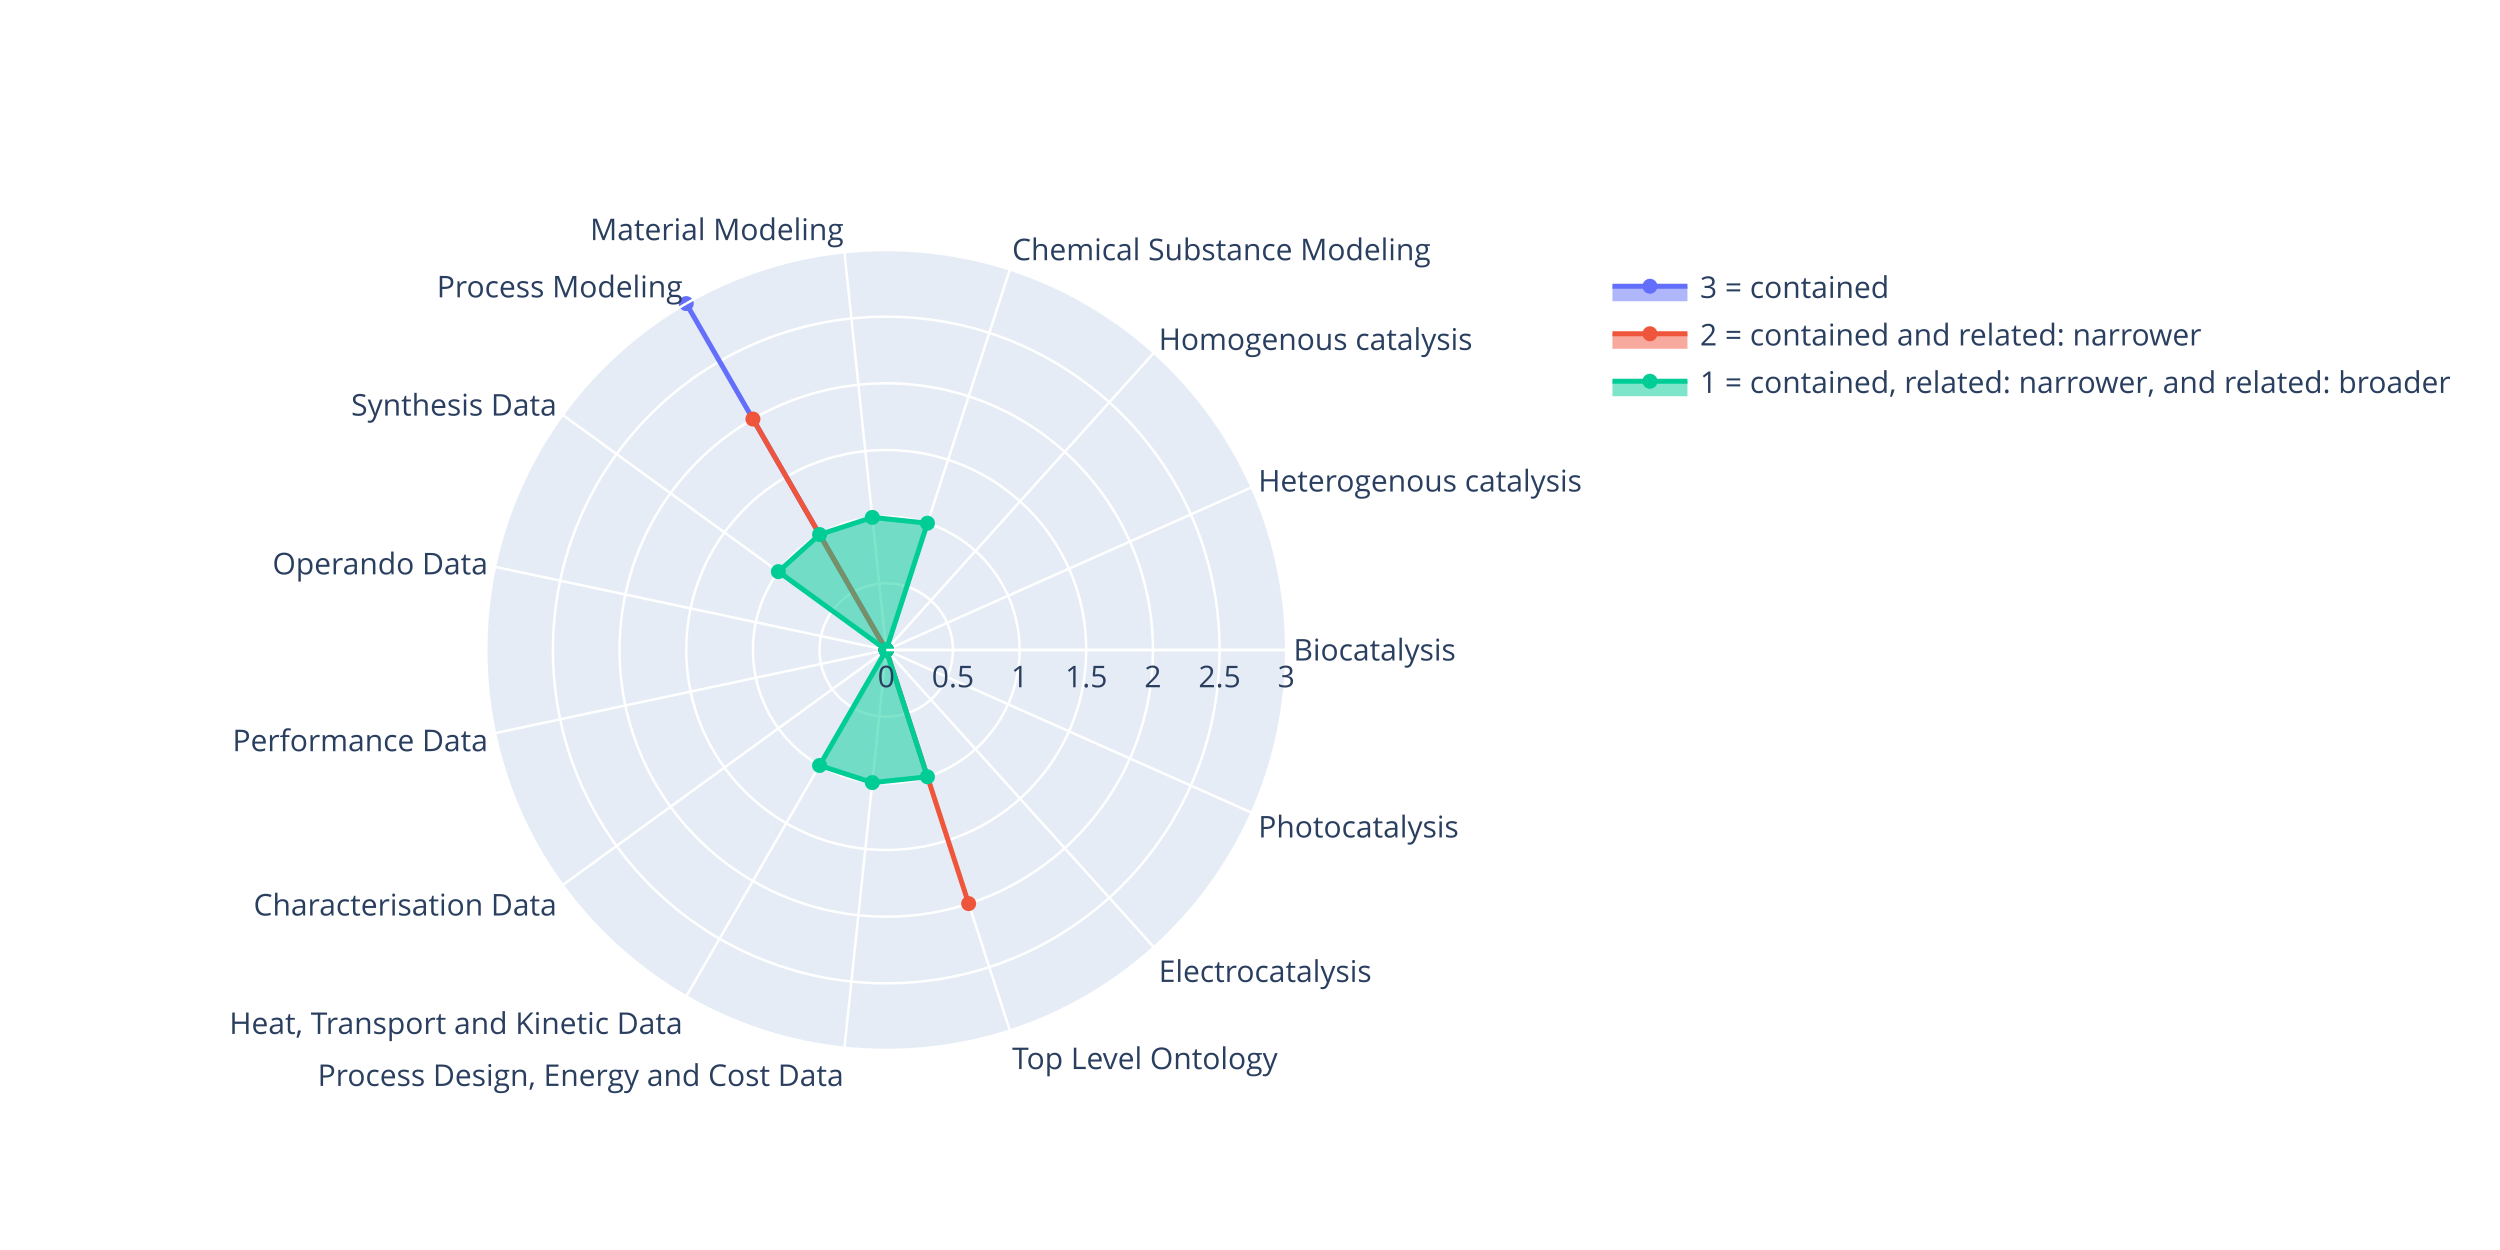
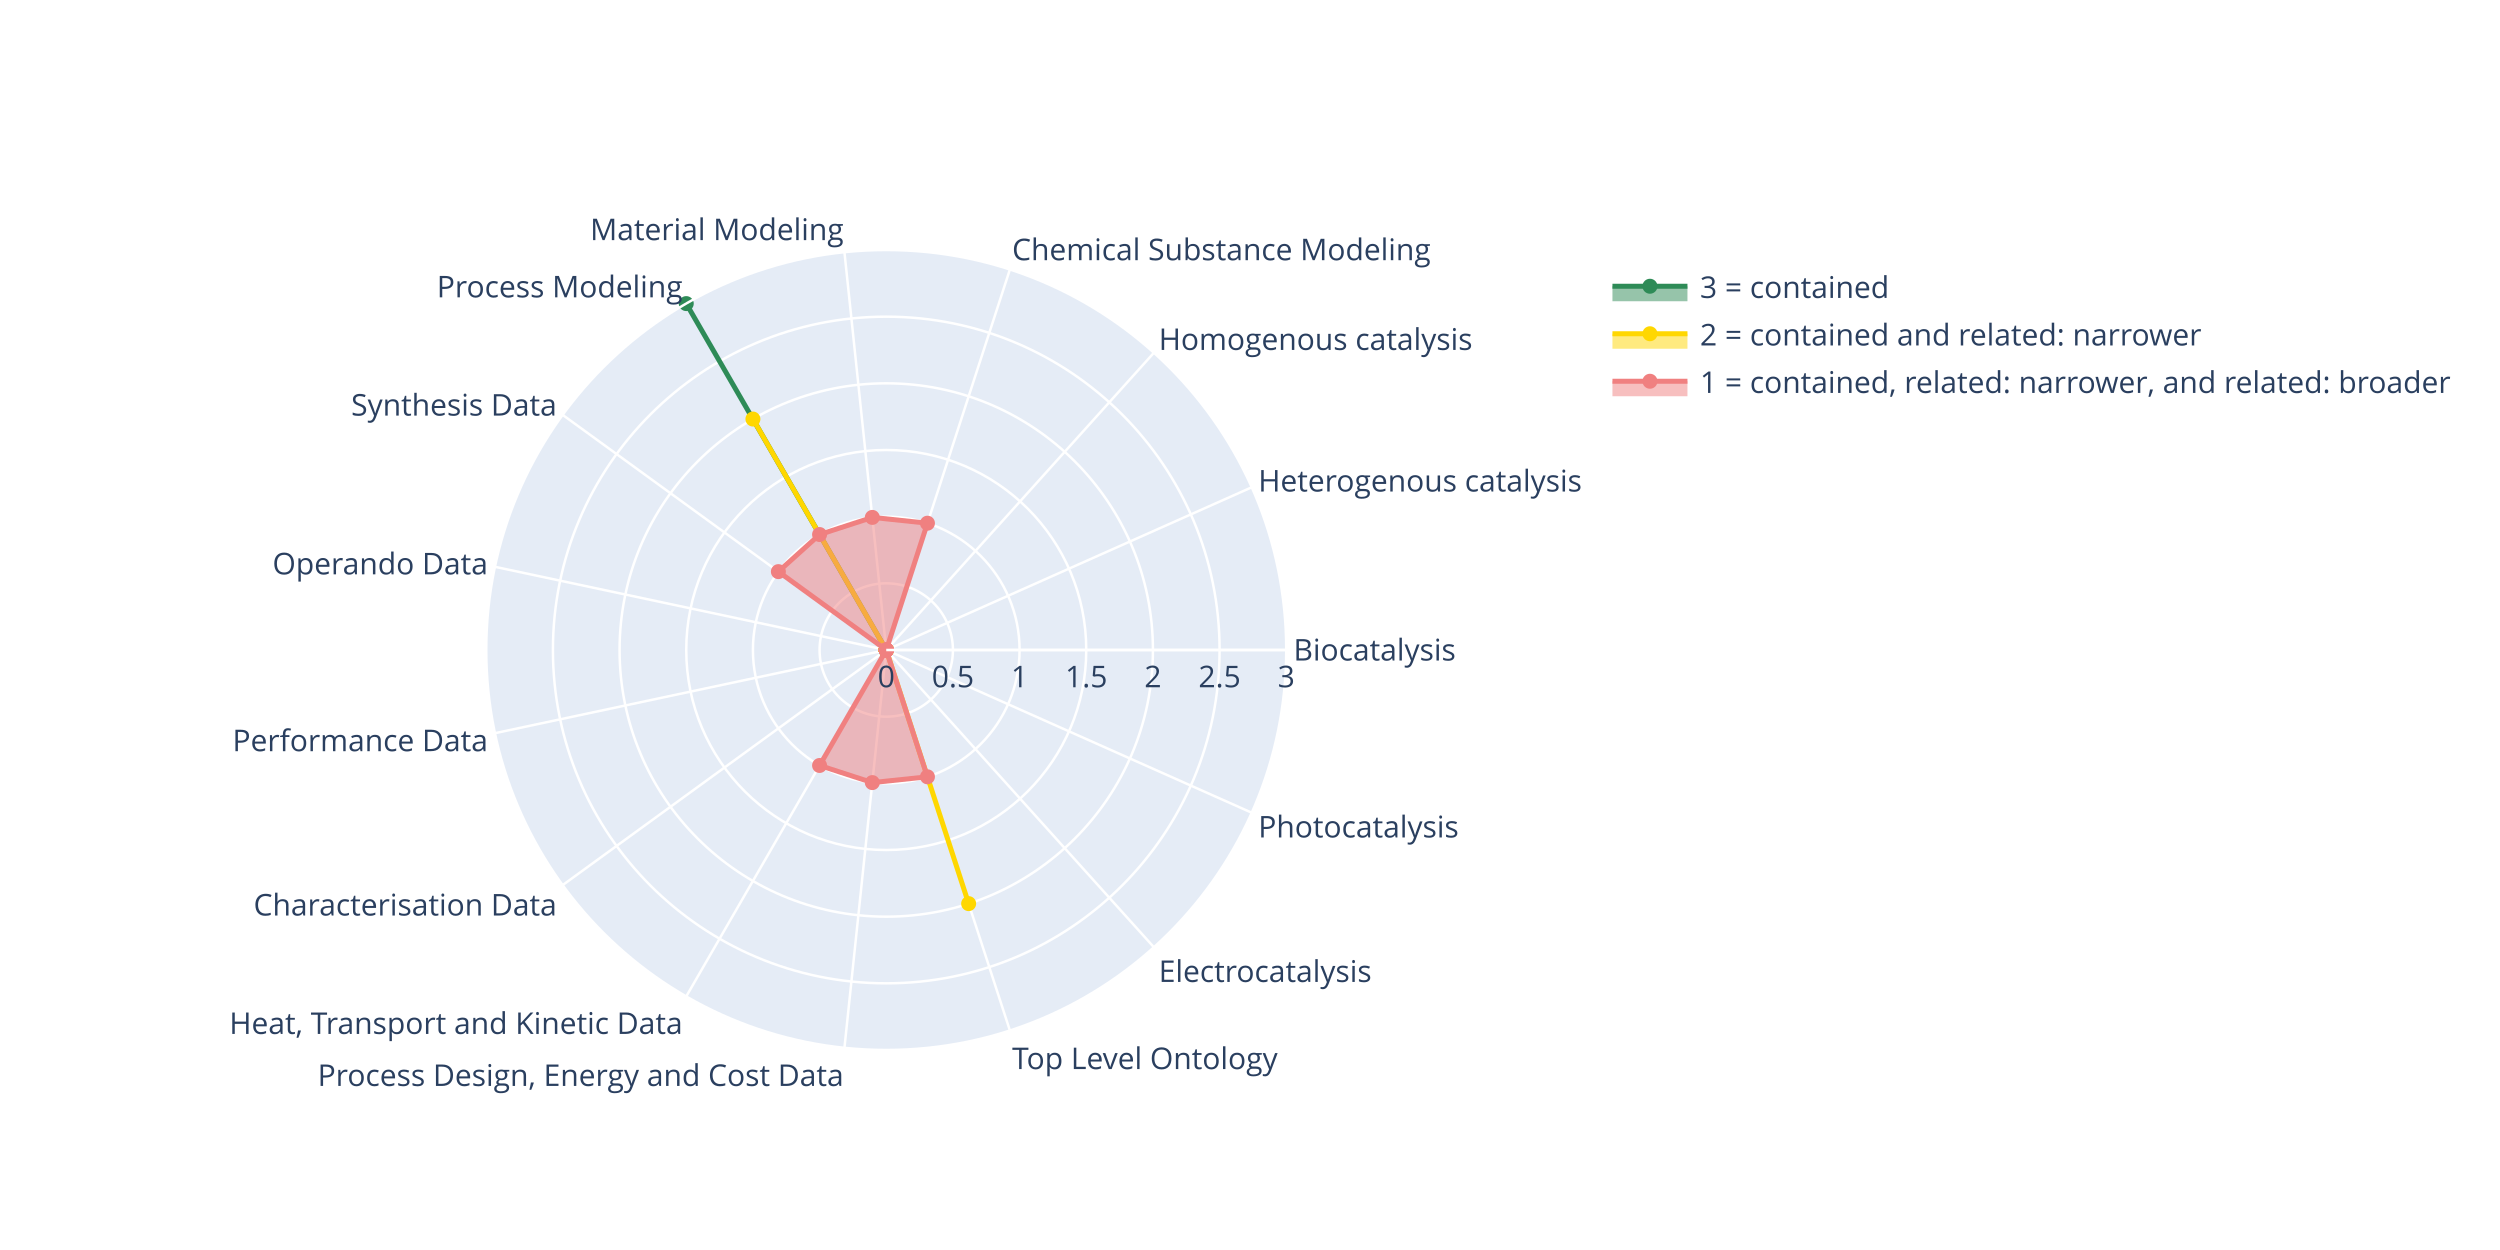
<svg xmlns="http://www.w3.org/2000/svg" class="main-svg" width="1000" height="500" style="" viewBox="0 0 1000 500">
  <rect x="0" y="0" width="1000" height="500" style="fill: rgb(255, 255, 255); fill-opacity: 1;" />
-   <defs id="defs-a35828">
+   <defs id="defs-48a9f4">
    <g class="clips">
-       <clipPath id="clipa35828polar-for-traces">
+       <clipPath id="clip48a9f4polar-for-traces">
        <path d="M160,0A160,160 0,1,0 -160,-1.9594348786357652e-14A160,160 0,1,0 160,3.9188697572715304e-14Z" transform="translate(160,160)" />
      </clipPath>
    </g>
    <g class="gradients" />
    <g class="patterns" />
  </defs>
  <g class="bglayer" />
  <g class="layer-below">
    <g class="imagelayer" />
    <g class="shapelayer" />
  </g>
  <g class="cartesianlayer" />
  <g class="polarlayer">
    <g class="polar">
      <g class="polarsublayer draglayer" />
      <g class="polarsublayer plotbg">
        <path d="M160,0A160,160 0,1,0 -160,-1.9594348786357652e-14A160,160 0,1,0 160,3.9188697572715304e-14Z" transform="translate(354.5,260)" style="fill: rgb(229, 236, 246); fill-opacity: 1;" />
      </g>
      <g class="polarsublayer backplot">
        <g class="maplayer" />
      </g>
      <g class="polarsublayer angular-grid" style="fill: none;">
        <path class="angularaxisgrid" d="M354.5,260L514.5,260" style="stroke: rgb(255, 255, 255); stroke-opacity: 1; stroke-width: 1px;" />
        <path class="angularaxisgrid" d="M354.5,260L500.667,194.922" style="stroke: rgb(255, 255, 255); stroke-opacity: 1; stroke-width: 1px;" />
        <path class="angularaxisgrid" d="M354.5,260L461.561,141.097" style="stroke: rgb(255, 255, 255); stroke-opacity: 1; stroke-width: 1px;" />
        <path class="angularaxisgrid" d="M354.5,260L403.943,107.831" style="stroke: rgb(255, 255, 255); stroke-opacity: 1; stroke-width: 1px;" />
        <path class="angularaxisgrid" d="M354.5,260L337.775,100.876" style="stroke: rgb(255, 255, 255); stroke-opacity: 1; stroke-width: 1px;" />
        <path class="angularaxisgrid" d="M354.5,260L274.5,121.436" style="stroke: rgb(255, 255, 255); stroke-opacity: 1; stroke-width: 1px;" />
        <path class="angularaxisgrid" d="M354.5,260L225.057,165.954" style="stroke: rgb(255, 255, 255); stroke-opacity: 1; stroke-width: 1px;" />
        <path class="angularaxisgrid" d="M354.5,260L197.996,226.734" style="stroke: rgb(255, 255, 255); stroke-opacity: 1; stroke-width: 1px;" />
        <path class="angularaxisgrid" d="M354.5,260L197.996,293.266" style="stroke: rgb(255, 255, 255); stroke-opacity: 1; stroke-width: 1px;" />
        <path class="angularaxisgrid" d="M354.5,260L225.057,354.046" style="stroke: rgb(255, 255, 255); stroke-opacity: 1; stroke-width: 1px;" />
        <path class="angularaxisgrid" d="M354.5,260L274.5,398.564" style="stroke: rgb(255, 255, 255); stroke-opacity: 1; stroke-width: 1px;" />
        <path class="angularaxisgrid" d="M354.5,260L337.775,419.124" style="stroke: rgb(255, 255, 255); stroke-opacity: 1; stroke-width: 1px;" />
        <path class="angularaxisgrid" d="M354.5,260L403.943,412.169" style="stroke: rgb(255, 255, 255); stroke-opacity: 1; stroke-width: 1px;" />
        <path class="angularaxisgrid" d="M354.5,260L461.561,378.903" style="stroke: rgb(255, 255, 255); stroke-opacity: 1; stroke-width: 1px;" />
        <path class="angularaxisgrid" d="M354.5,260L500.667,325.078" style="stroke: rgb(255, 255, 255); stroke-opacity: 1; stroke-width: 1px;" />
      </g>
      <g class="polarsublayer radial-grid" transform="translate(354.5,260)" style="fill: none;">
        <path class="xgrid" d="M26.67,0A26.67,26.67 0,1,0 -26.67,-3.2661330133259913e-15A26.67,26.67 0,1,0 26.67,6.532266026651983e-15Z" style="stroke: rgb(255, 255, 255); stroke-opacity: 1; stroke-width: 1px;" />
        <path class="xgrid" d="M53.33,0A53.33,53.33 0,1,0 -53.33,-6.531041379852834e-15A53.33,53.33 0,1,0 53.33,1.3062082759705669e-14Z" style="stroke: rgb(255, 255, 255); stroke-opacity: 1; stroke-width: 1px;" />
        <path class="xgrid" d="M80,0A80,80 0,1,0 -80,-9.797174393178826e-15A80,80 0,1,0 80,1.9594348786357652e-14Z" style="stroke: rgb(255, 255, 255); stroke-opacity: 1; stroke-width: 1px;" />
        <path class="xgrid" d="M106.67,0A106.67,106.67 0,1,0 -106.67,-1.3063307406504817e-14A106.67,106.67 0,1,0 106.67,2.6126614813009634e-14Z" style="stroke: rgb(255, 255, 255); stroke-opacity: 1; stroke-width: 1px;" />
        <path class="xgrid" d="M133.33,0A133.33,133.33 0,1,0 -133.33,-1.632821577303166e-14A133.33,133.33 0,1,0 133.33,3.265643154606332e-14Z" style="stroke: rgb(255, 255, 255); stroke-opacity: 1; stroke-width: 1px;" />
      </g>
      <g class="polarsublayer frontplot" transform="translate(194.5,100)">
        <g class="barlayer" />
        <g class="scatterlayer">
-           <g class="trace scatter trace8417c5" style="stroke-miterlimit: 2; opacity: 1;">
-             <g class="fills" clip-path="url(#clipa35828polar-for-traces)">
+           <g class="trace scatter trace7fe185" style="stroke-miterlimit: 2; opacity: 1;">
+             <g class="fills" clip-path="url(#clip48a9f4polar-for-traces)">
              <g>
-                 <path class="js-fill" d="M160,160L160,160L160,160L160,160L160,160L80,21.44L160,160L160,160L160,160L160,160L160,160L160,160L160,160L160,160L160,160L160,160Z" style="fill: rgb(99, 110, 250); fill-opacity: 0.5; stroke-width: 0;" />
+                 <path class="js-fill" d="M160,160L160,160L160,160L160,160L160,160L80,21.44L160,160L160,160L160,160L160,160L160,160L160,160L160,160L160,160L160,160L160,160Z" style="fill: rgb(46, 139, 87); fill-opacity: 0.5; stroke-width: 0;" />
              </g>
            </g>
            <g class="errorbars" />
            <g class="lines">
-               <path class="js-line" d="M160,160L160,160L160,160L160,160L160,160L80,21.44L160,160L160,160L160,160L160,160L160,160L160,160L160,160L160,160L160,160L160,160" clip-path="url(#clipa35828polar-for-traces)" style="vector-effect: non-scaling-stroke; fill: none; stroke: rgb(99, 110, 250); stroke-opacity: 1; stroke-width: 2px; opacity: 1;" />
+               <path class="js-line" d="M160,160L160,160L160,160L160,160L160,160L80,21.44L160,160L160,160L160,160L160,160L160,160L160,160L160,160L160,160L160,160L160,160" clip-path="url(#clip48a9f4polar-for-traces)" style="vector-effect: non-scaling-stroke; fill: none; stroke: rgb(46, 139, 87); stroke-opacity: 1; stroke-width: 2px; opacity: 1;" />
            </g>
            <g class="points">
-               <path class="point" transform="translate(160,160)" d="M3,0A3,3 0 1,1 0,-3A3,3 0 0,1 3,0Z" style="opacity: 1; stroke-width: 0px; fill: rgb(99, 110, 250); fill-opacity: 1;" />
-               <path class="point" transform="translate(160,160)" d="M3,0A3,3 0 1,1 0,-3A3,3 0 0,1 3,0Z" style="opacity: 1; stroke-width: 0px; fill: rgb(99, 110, 250); fill-opacity: 1;" />
-               <path class="point" transform="translate(160,160)" d="M3,0A3,3 0 1,1 0,-3A3,3 0 0,1 3,0Z" style="opacity: 1; stroke-width: 0px; fill: rgb(99, 110, 250); fill-opacity: 1;" />
-               <path class="point" transform="translate(160,160)" d="M3,0A3,3 0 1,1 0,-3A3,3 0 0,1 3,0Z" style="opacity: 1; stroke-width: 0px; fill: rgb(99, 110, 250); fill-opacity: 1;" />
-               <path class="point" transform="translate(160,160)" d="M3,0A3,3 0 1,1 0,-3A3,3 0 0,1 3,0Z" style="opacity: 1; stroke-width: 0px; fill: rgb(99, 110, 250); fill-opacity: 1;" />
-               <path class="point" transform="translate(80,21.44)" d="M3,0A3,3 0 1,1 0,-3A3,3 0 0,1 3,0Z" style="opacity: 1; stroke-width: 0px; fill: rgb(99, 110, 250); fill-opacity: 1;" />
-               <path class="point" transform="translate(160,160)" d="M3,0A3,3 0 1,1 0,-3A3,3 0 0,1 3,0Z" style="opacity: 1; stroke-width: 0px; fill: rgb(99, 110, 250); fill-opacity: 1;" />
-               <path class="point" transform="translate(160,160)" d="M3,0A3,3 0 1,1 0,-3A3,3 0 0,1 3,0Z" style="opacity: 1; stroke-width: 0px; fill: rgb(99, 110, 250); fill-opacity: 1;" />
-               <path class="point" transform="translate(160,160)" d="M3,0A3,3 0 1,1 0,-3A3,3 0 0,1 3,0Z" style="opacity: 1; stroke-width: 0px; fill: rgb(99, 110, 250); fill-opacity: 1;" />
-               <path class="point" transform="translate(160,160)" d="M3,0A3,3 0 1,1 0,-3A3,3 0 0,1 3,0Z" style="opacity: 1; stroke-width: 0px; fill: rgb(99, 110, 250); fill-opacity: 1;" />
-               <path class="point" transform="translate(160,160)" d="M3,0A3,3 0 1,1 0,-3A3,3 0 0,1 3,0Z" style="opacity: 1; stroke-width: 0px; fill: rgb(99, 110, 250); fill-opacity: 1;" />
-               <path class="point" transform="translate(160,160)" d="M3,0A3,3 0 1,1 0,-3A3,3 0 0,1 3,0Z" style="opacity: 1; stroke-width: 0px; fill: rgb(99, 110, 250); fill-opacity: 1;" />
-               <path class="point" transform="translate(160,160)" d="M3,0A3,3 0 1,1 0,-3A3,3 0 0,1 3,0Z" style="opacity: 1; stroke-width: 0px; fill: rgb(99, 110, 250); fill-opacity: 1;" />
-               <path class="point" transform="translate(160,160)" d="M3,0A3,3 0 1,1 0,-3A3,3 0 0,1 3,0Z" style="opacity: 1; stroke-width: 0px; fill: rgb(99, 110, 250); fill-opacity: 1;" />
-               <path class="point" transform="translate(160,160)" d="M3,0A3,3 0 1,1 0,-3A3,3 0 0,1 3,0Z" style="opacity: 1; stroke-width: 0px; fill: rgb(99, 110, 250); fill-opacity: 1;" />
-               <path class="point" transform="translate(160,160)" d="M3,0A3,3 0 1,1 0,-3A3,3 0 0,1 3,0Z" style="opacity: 1; stroke-width: 0px; fill: rgb(99, 110, 250); fill-opacity: 1;" />
+               <path class="point" transform="translate(160,160)" d="M3,0A3,3 0 1,1 0,-3A3,3 0 0,1 3,0Z" style="opacity: 1; stroke-width: 0px; fill: rgb(46, 139, 87); fill-opacity: 1;" />
+               <path class="point" transform="translate(160,160)" d="M3,0A3,3 0 1,1 0,-3A3,3 0 0,1 3,0Z" style="opacity: 1; stroke-width: 0px; fill: rgb(46, 139, 87); fill-opacity: 1;" />
+               <path class="point" transform="translate(160,160)" d="M3,0A3,3 0 1,1 0,-3A3,3 0 0,1 3,0Z" style="opacity: 1; stroke-width: 0px; fill: rgb(46, 139, 87); fill-opacity: 1;" />
+               <path class="point" transform="translate(160,160)" d="M3,0A3,3 0 1,1 0,-3A3,3 0 0,1 3,0Z" style="opacity: 1; stroke-width: 0px; fill: rgb(46, 139, 87); fill-opacity: 1;" />
+               <path class="point" transform="translate(160,160)" d="M3,0A3,3 0 1,1 0,-3A3,3 0 0,1 3,0Z" style="opacity: 1; stroke-width: 0px; fill: rgb(46, 139, 87); fill-opacity: 1;" />
+               <path class="point" transform="translate(80,21.44)" d="M3,0A3,3 0 1,1 0,-3A3,3 0 0,1 3,0Z" style="opacity: 1; stroke-width: 0px; fill: rgb(46, 139, 87); fill-opacity: 1;" />
+               <path class="point" transform="translate(160,160)" d="M3,0A3,3 0 1,1 0,-3A3,3 0 0,1 3,0Z" style="opacity: 1; stroke-width: 0px; fill: rgb(46, 139, 87); fill-opacity: 1;" />
+               <path class="point" transform="translate(160,160)" d="M3,0A3,3 0 1,1 0,-3A3,3 0 0,1 3,0Z" style="opacity: 1; stroke-width: 0px; fill: rgb(46, 139, 87); fill-opacity: 1;" />
+               <path class="point" transform="translate(160,160)" d="M3,0A3,3 0 1,1 0,-3A3,3 0 0,1 3,0Z" style="opacity: 1; stroke-width: 0px; fill: rgb(46, 139, 87); fill-opacity: 1;" />
+               <path class="point" transform="translate(160,160)" d="M3,0A3,3 0 1,1 0,-3A3,3 0 0,1 3,0Z" style="opacity: 1; stroke-width: 0px; fill: rgb(46, 139, 87); fill-opacity: 1;" />
+               <path class="point" transform="translate(160,160)" d="M3,0A3,3 0 1,1 0,-3A3,3 0 0,1 3,0Z" style="opacity: 1; stroke-width: 0px; fill: rgb(46, 139, 87); fill-opacity: 1;" />
+               <path class="point" transform="translate(160,160)" d="M3,0A3,3 0 1,1 0,-3A3,3 0 0,1 3,0Z" style="opacity: 1; stroke-width: 0px; fill: rgb(46, 139, 87); fill-opacity: 1;" />
+               <path class="point" transform="translate(160,160)" d="M3,0A3,3 0 1,1 0,-3A3,3 0 0,1 3,0Z" style="opacity: 1; stroke-width: 0px; fill: rgb(46, 139, 87); fill-opacity: 1;" />
+               <path class="point" transform="translate(160,160)" d="M3,0A3,3 0 1,1 0,-3A3,3 0 0,1 3,0Z" style="opacity: 1; stroke-width: 0px; fill: rgb(46, 139, 87); fill-opacity: 1;" />
+               <path class="point" transform="translate(160,160)" d="M3,0A3,3 0 1,1 0,-3A3,3 0 0,1 3,0Z" style="opacity: 1; stroke-width: 0px; fill: rgb(46, 139, 87); fill-opacity: 1;" />
+               <path class="point" transform="translate(160,160)" d="M3,0A3,3 0 1,1 0,-3A3,3 0 0,1 3,0Z" style="opacity: 1; stroke-width: 0px; fill: rgb(46, 139, 87); fill-opacity: 1;" />
            </g>
            <g class="text" />
          </g>
-           <g class="trace scatter traceddc5df" style="stroke-miterlimit: 2; opacity: 1;">
-             <g class="fills" clip-path="url(#clipa35828polar-for-traces)">
+           <g class="trace scatter trace5ba7e5" style="stroke-miterlimit: 2; opacity: 1;">
+             <g class="fills" clip-path="url(#clip48a9f4polar-for-traces)">
              <g>
-                 <path class="js-fill" d="M160,160L160,160L160,160L160,160L160,160L106.67,67.62L160,160L160,160L160,160L160,160L160,160L160,160L192.96,261.45L160,160L160,160L160,160Z" style="fill: rgb(239, 85, 59); fill-opacity: 0.5; stroke-width: 0;" />
+                 <path class="js-fill" d="M160,160L160,160L160,160L160,160L160,160L106.67,67.62L160,160L160,160L160,160L160,160L160,160L160,160L192.96,261.45L160,160L160,160L160,160Z" style="fill: rgb(255, 215, 0); fill-opacity: 0.5; stroke-width: 0;" />
              </g>
            </g>
            <g class="errorbars" />
            <g class="lines">
-               <path class="js-line" d="M160,160L160,160L160,160L160,160L160,160L106.67,67.62L160,160L160,160L160,160L160,160L160,160L160,160L192.96,261.45L160,160L160,160L160,160" clip-path="url(#clipa35828polar-for-traces)" style="vector-effect: non-scaling-stroke; fill: none; stroke: rgb(239, 85, 59); stroke-opacity: 1; stroke-width: 2px; opacity: 1;" />
+               <path class="js-line" d="M160,160L160,160L160,160L160,160L160,160L106.67,67.62L160,160L160,160L160,160L160,160L160,160L160,160L192.96,261.45L160,160L160,160L160,160" clip-path="url(#clip48a9f4polar-for-traces)" style="vector-effect: non-scaling-stroke; fill: none; stroke: rgb(255, 215, 0); stroke-opacity: 1; stroke-width: 2px; opacity: 1;" />
            </g>
            <g class="points">
-               <path class="point" transform="translate(160,160)" d="M3,0A3,3 0 1,1 0,-3A3,3 0 0,1 3,0Z" style="opacity: 1; stroke-width: 0px; fill: rgb(239, 85, 59); fill-opacity: 1;" />
-               <path class="point" transform="translate(160,160)" d="M3,0A3,3 0 1,1 0,-3A3,3 0 0,1 3,0Z" style="opacity: 1; stroke-width: 0px; fill: rgb(239, 85, 59); fill-opacity: 1;" />
-               <path class="point" transform="translate(160,160)" d="M3,0A3,3 0 1,1 0,-3A3,3 0 0,1 3,0Z" style="opacity: 1; stroke-width: 0px; fill: rgb(239, 85, 59); fill-opacity: 1;" />
-               <path class="point" transform="translate(160,160)" d="M3,0A3,3 0 1,1 0,-3A3,3 0 0,1 3,0Z" style="opacity: 1; stroke-width: 0px; fill: rgb(239, 85, 59); fill-opacity: 1;" />
-               <path class="point" transform="translate(160,160)" d="M3,0A3,3 0 1,1 0,-3A3,3 0 0,1 3,0Z" style="opacity: 1; stroke-width: 0px; fill: rgb(239, 85, 59); fill-opacity: 1;" />
-               <path class="point" transform="translate(106.67,67.62)" d="M3,0A3,3 0 1,1 0,-3A3,3 0 0,1 3,0Z" style="opacity: 1; stroke-width: 0px; fill: rgb(239, 85, 59); fill-opacity: 1;" />
-               <path class="point" transform="translate(160,160)" d="M3,0A3,3 0 1,1 0,-3A3,3 0 0,1 3,0Z" style="opacity: 1; stroke-width: 0px; fill: rgb(239, 85, 59); fill-opacity: 1;" />
-               <path class="point" transform="translate(160,160)" d="M3,0A3,3 0 1,1 0,-3A3,3 0 0,1 3,0Z" style="opacity: 1; stroke-width: 0px; fill: rgb(239, 85, 59); fill-opacity: 1;" />
-               <path class="point" transform="translate(160,160)" d="M3,0A3,3 0 1,1 0,-3A3,3 0 0,1 3,0Z" style="opacity: 1; stroke-width: 0px; fill: rgb(239, 85, 59); fill-opacity: 1;" />
-               <path class="point" transform="translate(160,160)" d="M3,0A3,3 0 1,1 0,-3A3,3 0 0,1 3,0Z" style="opacity: 1; stroke-width: 0px; fill: rgb(239, 85, 59); fill-opacity: 1;" />
-               <path class="point" transform="translate(160,160)" d="M3,0A3,3 0 1,1 0,-3A3,3 0 0,1 3,0Z" style="opacity: 1; stroke-width: 0px; fill: rgb(239, 85, 59); fill-opacity: 1;" />
-               <path class="point" transform="translate(160,160)" d="M3,0A3,3 0 1,1 0,-3A3,3 0 0,1 3,0Z" style="opacity: 1; stroke-width: 0px; fill: rgb(239, 85, 59); fill-opacity: 1;" />
-               <path class="point" transform="translate(192.96,261.45)" d="M3,0A3,3 0 1,1 0,-3A3,3 0 0,1 3,0Z" style="opacity: 1; stroke-width: 0px; fill: rgb(239, 85, 59); fill-opacity: 1;" />
-               <path class="point" transform="translate(160,160)" d="M3,0A3,3 0 1,1 0,-3A3,3 0 0,1 3,0Z" style="opacity: 1; stroke-width: 0px; fill: rgb(239, 85, 59); fill-opacity: 1;" />
-               <path class="point" transform="translate(160,160)" d="M3,0A3,3 0 1,1 0,-3A3,3 0 0,1 3,0Z" style="opacity: 1; stroke-width: 0px; fill: rgb(239, 85, 59); fill-opacity: 1;" />
-               <path class="point" transform="translate(160,160)" d="M3,0A3,3 0 1,1 0,-3A3,3 0 0,1 3,0Z" style="opacity: 1; stroke-width: 0px; fill: rgb(239, 85, 59); fill-opacity: 1;" />
+               <path class="point" transform="translate(160,160)" d="M3,0A3,3 0 1,1 0,-3A3,3 0 0,1 3,0Z" style="opacity: 1; stroke-width: 0px; fill: rgb(255, 215, 0); fill-opacity: 1;" />
+               <path class="point" transform="translate(160,160)" d="M3,0A3,3 0 1,1 0,-3A3,3 0 0,1 3,0Z" style="opacity: 1; stroke-width: 0px; fill: rgb(255, 215, 0); fill-opacity: 1;" />
+               <path class="point" transform="translate(160,160)" d="M3,0A3,3 0 1,1 0,-3A3,3 0 0,1 3,0Z" style="opacity: 1; stroke-width: 0px; fill: rgb(255, 215, 0); fill-opacity: 1;" />
+               <path class="point" transform="translate(160,160)" d="M3,0A3,3 0 1,1 0,-3A3,3 0 0,1 3,0Z" style="opacity: 1; stroke-width: 0px; fill: rgb(255, 215, 0); fill-opacity: 1;" />
+               <path class="point" transform="translate(160,160)" d="M3,0A3,3 0 1,1 0,-3A3,3 0 0,1 3,0Z" style="opacity: 1; stroke-width: 0px; fill: rgb(255, 215, 0); fill-opacity: 1;" />
+               <path class="point" transform="translate(106.67,67.62)" d="M3,0A3,3 0 1,1 0,-3A3,3 0 0,1 3,0Z" style="opacity: 1; stroke-width: 0px; fill: rgb(255, 215, 0); fill-opacity: 1;" />
+               <path class="point" transform="translate(160,160)" d="M3,0A3,3 0 1,1 0,-3A3,3 0 0,1 3,0Z" style="opacity: 1; stroke-width: 0px; fill: rgb(255, 215, 0); fill-opacity: 1;" />
+               <path class="point" transform="translate(160,160)" d="M3,0A3,3 0 1,1 0,-3A3,3 0 0,1 3,0Z" style="opacity: 1; stroke-width: 0px; fill: rgb(255, 215, 0); fill-opacity: 1;" />
+               <path class="point" transform="translate(160,160)" d="M3,0A3,3 0 1,1 0,-3A3,3 0 0,1 3,0Z" style="opacity: 1; stroke-width: 0px; fill: rgb(255, 215, 0); fill-opacity: 1;" />
+               <path class="point" transform="translate(160,160)" d="M3,0A3,3 0 1,1 0,-3A3,3 0 0,1 3,0Z" style="opacity: 1; stroke-width: 0px; fill: rgb(255, 215, 0); fill-opacity: 1;" />
+               <path class="point" transform="translate(160,160)" d="M3,0A3,3 0 1,1 0,-3A3,3 0 0,1 3,0Z" style="opacity: 1; stroke-width: 0px; fill: rgb(255, 215, 0); fill-opacity: 1;" />
+               <path class="point" transform="translate(160,160)" d="M3,0A3,3 0 1,1 0,-3A3,3 0 0,1 3,0Z" style="opacity: 1; stroke-width: 0px; fill: rgb(255, 215, 0); fill-opacity: 1;" />
+               <path class="point" transform="translate(192.96,261.45)" d="M3,0A3,3 0 1,1 0,-3A3,3 0 0,1 3,0Z" style="opacity: 1; stroke-width: 0px; fill: rgb(255, 215, 0); fill-opacity: 1;" />
+               <path class="point" transform="translate(160,160)" d="M3,0A3,3 0 1,1 0,-3A3,3 0 0,1 3,0Z" style="opacity: 1; stroke-width: 0px; fill: rgb(255, 215, 0); fill-opacity: 1;" />
+               <path class="point" transform="translate(160,160)" d="M3,0A3,3 0 1,1 0,-3A3,3 0 0,1 3,0Z" style="opacity: 1; stroke-width: 0px; fill: rgb(255, 215, 0); fill-opacity: 1;" />
+               <path class="point" transform="translate(160,160)" d="M3,0A3,3 0 1,1 0,-3A3,3 0 0,1 3,0Z" style="opacity: 1; stroke-width: 0px; fill: rgb(255, 215, 0); fill-opacity: 1;" />
            </g>
            <g class="text" />
          </g>
-           <g class="trace scatter traceef348e" style="stroke-miterlimit: 2; opacity: 1;">
-             <g class="fills" clip-path="url(#clipa35828polar-for-traces)">
+           <g class="trace scatter trace5c2507" style="stroke-miterlimit: 2; opacity: 1;">
+             <g class="fills" clip-path="url(#clip48a9f4polar-for-traces)">
              <g>
-                 <path class="js-fill" d="M160,160L160,160L160,160L176.48,109.28L154.43,106.96L133.33,113.81L116.85,128.65L160,160L160,160L160,160L133.33,206.19L154.43,213.04L176.48,210.72L160,160L160,160L160,160Z" style="fill: rgb(0, 204, 150); fill-opacity: 0.5; stroke-width: 0;" />
+                 <path class="js-fill" d="M160,160L160,160L160,160L176.48,109.28L154.43,106.96L133.33,113.81L116.85,128.65L160,160L160,160L160,160L133.33,206.19L154.43,213.04L176.48,210.72L160,160L160,160L160,160Z" style="fill: rgb(240, 128, 128); fill-opacity: 0.5; stroke-width: 0;" />
              </g>
            </g>
            <g class="errorbars" />
            <g class="lines">
-               <path class="js-line" d="M160,160L160,160L160,160L176.48,109.28L154.43,106.96L133.33,113.81L116.85,128.65L160,160L160,160L160,160L133.33,206.19L154.43,213.04L176.48,210.72L160,160L160,160L160,160" clip-path="url(#clipa35828polar-for-traces)" style="vector-effect: non-scaling-stroke; fill: none; stroke: rgb(0, 204, 150); stroke-opacity: 1; stroke-width: 2px; opacity: 1;" />
+               <path class="js-line" d="M160,160L160,160L160,160L176.48,109.28L154.43,106.96L133.33,113.81L116.85,128.65L160,160L160,160L160,160L133.33,206.19L154.43,213.04L176.48,210.72L160,160L160,160L160,160" clip-path="url(#clip48a9f4polar-for-traces)" style="vector-effect: non-scaling-stroke; fill: none; stroke: rgb(240, 128, 128); stroke-opacity: 1; stroke-width: 2px; opacity: 1;" />
            </g>
            <g class="points">
-               <path class="point" transform="translate(160,160)" d="M3,0A3,3 0 1,1 0,-3A3,3 0 0,1 3,0Z" style="opacity: 1; stroke-width: 0px; fill: rgb(0, 204, 150); fill-opacity: 1;" />
-               <path class="point" transform="translate(160,160)" d="M3,0A3,3 0 1,1 0,-3A3,3 0 0,1 3,0Z" style="opacity: 1; stroke-width: 0px; fill: rgb(0, 204, 150); fill-opacity: 1;" />
-               <path class="point" transform="translate(160,160)" d="M3,0A3,3 0 1,1 0,-3A3,3 0 0,1 3,0Z" style="opacity: 1; stroke-width: 0px; fill: rgb(0, 204, 150); fill-opacity: 1;" />
-               <path class="point" transform="translate(176.48,109.28)" d="M3,0A3,3 0 1,1 0,-3A3,3 0 0,1 3,0Z" style="opacity: 1; stroke-width: 0px; fill: rgb(0, 204, 150); fill-opacity: 1;" />
-               <path class="point" transform="translate(154.43,106.96)" d="M3,0A3,3 0 1,1 0,-3A3,3 0 0,1 3,0Z" style="opacity: 1; stroke-width: 0px; fill: rgb(0, 204, 150); fill-opacity: 1;" />
-               <path class="point" transform="translate(133.33,113.81)" d="M3,0A3,3 0 1,1 0,-3A3,3 0 0,1 3,0Z" style="opacity: 1; stroke-width: 0px; fill: rgb(0, 204, 150); fill-opacity: 1;" />
-               <path class="point" transform="translate(116.85,128.65)" d="M3,0A3,3 0 1,1 0,-3A3,3 0 0,1 3,0Z" style="opacity: 1; stroke-width: 0px; fill: rgb(0, 204, 150); fill-opacity: 1;" />
-               <path class="point" transform="translate(160,160)" d="M3,0A3,3 0 1,1 0,-3A3,3 0 0,1 3,0Z" style="opacity: 1; stroke-width: 0px; fill: rgb(0, 204, 150); fill-opacity: 1;" />
-               <path class="point" transform="translate(160,160)" d="M3,0A3,3 0 1,1 0,-3A3,3 0 0,1 3,0Z" style="opacity: 1; stroke-width: 0px; fill: rgb(0, 204, 150); fill-opacity: 1;" />
-               <path class="point" transform="translate(160,160)" d="M3,0A3,3 0 1,1 0,-3A3,3 0 0,1 3,0Z" style="opacity: 1; stroke-width: 0px; fill: rgb(0, 204, 150); fill-opacity: 1;" />
-               <path class="point" transform="translate(133.33,206.19)" d="M3,0A3,3 0 1,1 0,-3A3,3 0 0,1 3,0Z" style="opacity: 1; stroke-width: 0px; fill: rgb(0, 204, 150); fill-opacity: 1;" />
-               <path class="point" transform="translate(154.43,213.04)" d="M3,0A3,3 0 1,1 0,-3A3,3 0 0,1 3,0Z" style="opacity: 1; stroke-width: 0px; fill: rgb(0, 204, 150); fill-opacity: 1;" />
-               <path class="point" transform="translate(176.48,210.72)" d="M3,0A3,3 0 1,1 0,-3A3,3 0 0,1 3,0Z" style="opacity: 1; stroke-width: 0px; fill: rgb(0, 204, 150); fill-opacity: 1;" />
-               <path class="point" transform="translate(160,160)" d="M3,0A3,3 0 1,1 0,-3A3,3 0 0,1 3,0Z" style="opacity: 1; stroke-width: 0px; fill: rgb(0, 204, 150); fill-opacity: 1;" />
-               <path class="point" transform="translate(160,160)" d="M3,0A3,3 0 1,1 0,-3A3,3 0 0,1 3,0Z" style="opacity: 1; stroke-width: 0px; fill: rgb(0, 204, 150); fill-opacity: 1;" />
-               <path class="point" transform="translate(160,160)" d="M3,0A3,3 0 1,1 0,-3A3,3 0 0,1 3,0Z" style="opacity: 1; stroke-width: 0px; fill: rgb(0, 204, 150); fill-opacity: 1;" />
+               <path class="point" transform="translate(160,160)" d="M3,0A3,3 0 1,1 0,-3A3,3 0 0,1 3,0Z" style="opacity: 1; stroke-width: 0px; fill: rgb(240, 128, 128); fill-opacity: 1;" />
+               <path class="point" transform="translate(160,160)" d="M3,0A3,3 0 1,1 0,-3A3,3 0 0,1 3,0Z" style="opacity: 1; stroke-width: 0px; fill: rgb(240, 128, 128); fill-opacity: 1;" />
+               <path class="point" transform="translate(160,160)" d="M3,0A3,3 0 1,1 0,-3A3,3 0 0,1 3,0Z" style="opacity: 1; stroke-width: 0px; fill: rgb(240, 128, 128); fill-opacity: 1;" />
+               <path class="point" transform="translate(176.48,109.28)" d="M3,0A3,3 0 1,1 0,-3A3,3 0 0,1 3,0Z" style="opacity: 1; stroke-width: 0px; fill: rgb(240, 128, 128); fill-opacity: 1;" />
+               <path class="point" transform="translate(154.43,106.96)" d="M3,0A3,3 0 1,1 0,-3A3,3 0 0,1 3,0Z" style="opacity: 1; stroke-width: 0px; fill: rgb(240, 128, 128); fill-opacity: 1;" />
+               <path class="point" transform="translate(133.33,113.81)" d="M3,0A3,3 0 1,1 0,-3A3,3 0 0,1 3,0Z" style="opacity: 1; stroke-width: 0px; fill: rgb(240, 128, 128); fill-opacity: 1;" />
+               <path class="point" transform="translate(116.85,128.65)" d="M3,0A3,3 0 1,1 0,-3A3,3 0 0,1 3,0Z" style="opacity: 1; stroke-width: 0px; fill: rgb(240, 128, 128); fill-opacity: 1;" />
+               <path class="point" transform="translate(160,160)" d="M3,0A3,3 0 1,1 0,-3A3,3 0 0,1 3,0Z" style="opacity: 1; stroke-width: 0px; fill: rgb(240, 128, 128); fill-opacity: 1;" />
+               <path class="point" transform="translate(160,160)" d="M3,0A3,3 0 1,1 0,-3A3,3 0 0,1 3,0Z" style="opacity: 1; stroke-width: 0px; fill: rgb(240, 128, 128); fill-opacity: 1;" />
+               <path class="point" transform="translate(160,160)" d="M3,0A3,3 0 1,1 0,-3A3,3 0 0,1 3,0Z" style="opacity: 1; stroke-width: 0px; fill: rgb(240, 128, 128); fill-opacity: 1;" />
+               <path class="point" transform="translate(133.33,206.19)" d="M3,0A3,3 0 1,1 0,-3A3,3 0 0,1 3,0Z" style="opacity: 1; stroke-width: 0px; fill: rgb(240, 128, 128); fill-opacity: 1;" />
+               <path class="point" transform="translate(154.43,213.04)" d="M3,0A3,3 0 1,1 0,-3A3,3 0 0,1 3,0Z" style="opacity: 1; stroke-width: 0px; fill: rgb(240, 128, 128); fill-opacity: 1;" />
+               <path class="point" transform="translate(176.48,210.72)" d="M3,0A3,3 0 1,1 0,-3A3,3 0 0,1 3,0Z" style="opacity: 1; stroke-width: 0px; fill: rgb(240, 128, 128); fill-opacity: 1;" />
+               <path class="point" transform="translate(160,160)" d="M3,0A3,3 0 1,1 0,-3A3,3 0 0,1 3,0Z" style="opacity: 1; stroke-width: 0px; fill: rgb(240, 128, 128); fill-opacity: 1;" />
+               <path class="point" transform="translate(160,160)" d="M3,0A3,3 0 1,1 0,-3A3,3 0 0,1 3,0Z" style="opacity: 1; stroke-width: 0px; fill: rgb(240, 128, 128); fill-opacity: 1;" />
+               <path class="point" transform="translate(160,160)" d="M3,0A3,3 0 1,1 0,-3A3,3 0 0,1 3,0Z" style="opacity: 1; stroke-width: 0px; fill: rgb(240, 128, 128); fill-opacity: 1;" />
            </g>
            <g class="text" />
          </g>
        </g>
      </g>
      <g class="polarsublayer angular-line">
        <path d="M160,0A160,160 0,1,0 -160,-1.9594348786357652e-14A160,160 0,1,0 160,3.9188697572715304e-14Z" transform="translate(354.5,260)" stroke-width="1" style="fill: none; stroke: rgb(255, 255, 255); stroke-opacity: 1;" />
      </g>
      <g class="polarsublayer radial-line">
        <line x1="0" y1="0" x2="160" y2="0" transform="translate(354.5,260)" stroke-width="1" style="fill: none; stroke: rgb(255, 255, 255); stroke-opacity: 1;" />
      </g>
      <g class="polarsublayer angular-axis">
        <g class="angularaxistick">
          <text text-anchor="start" x="2.9" y="4.2" transform="translate(514.5,260)" style="font-family: 'Open Sans', verdana, arial, sans-serif; font-size: 12px; fill: rgb(42, 63, 95); fill-opacity: 1; white-space: pre; opacity: 1;">Biocatalysis</text>
        </g>
        <g class="angularaxistick">
          <text text-anchor="start" x="2.649" y="1.681" transform="translate(500.6673,194.9221)" style="font-family: 'Open Sans', verdana, arial, sans-serif; font-size: 12px; fill: rgb(42, 63, 95); fill-opacity: 1; white-space: pre; opacity: 1;">Heterogenous catalysis</text>
        </g>
        <g class="angularaxistick">
          <text text-anchor="start" x="1.94" y="-1.128" transform="translate(461.5609,141.0968)" style="font-family: 'Open Sans', verdana, arial, sans-serif; font-size: 12px; fill: rgb(42, 63, 95); fill-opacity: 1; white-space: pre; opacity: 1;">Homogenous catalysis</text>
        </g>
        <g class="angularaxistick">
          <text text-anchor="start" x="0.896" y="-3.743" transform="translate(403.9427,107.831)" style="font-family: 'Open Sans', verdana, arial, sans-serif; font-size: 12px; fill: rgb(42, 63, 95); fill-opacity: 1; white-space: pre; opacity: 1;">Chemical Substance Modeling</text>
        </g>
        <g class="angularaxistick">
          <text text-anchor="end" x="-0.303" y="-4.832" transform="translate(337.7754,100.8765)" style="font-family: 'Open Sans', verdana, arial, sans-serif; font-size: 12px; fill: rgb(42, 63, 95); fill-opacity: 1; white-space: pre; opacity: 1;">Material Modeling</text>
        </g>
        <g class="angularaxistick">
          <text text-anchor="end" x="-1.45" y="-2.49" transform="translate(274.5,121.4359)" style="font-family: 'Open Sans', verdana, arial, sans-serif; font-size: 12px; fill: rgb(42, 63, 95); fill-opacity: 1; white-space: pre; opacity: 1;">Process Modeling</text>
        </g>
        <g class="angularaxistick">
          <text text-anchor="end" x="-2.346" y="0.283" transform="translate(225.0573,165.9544)" style="font-family: 'Open Sans', verdana, arial, sans-serif; font-size: 12px; fill: rgb(42, 63, 95); fill-opacity: 1; white-space: pre; opacity: 1;">Synthesis Data</text>
        </g>
        <g class="angularaxistick">
          <text text-anchor="end" x="-2.837" y="3.006" transform="translate(197.9964,226.7341)" style="font-family: 'Open Sans', verdana, arial, sans-serif; font-size: 12px; fill: rgb(42, 63, 95); fill-opacity: 1; white-space: pre; opacity: 1;">Operando Data</text>
        </g>
        <g class="angularaxistick">
          <text text-anchor="end" x="-2.837" y="7.206" transform="translate(197.9964,293.2659)" style="font-family: 'Open Sans', verdana, arial, sans-serif; font-size: 12px; fill: rgb(42, 63, 95); fill-opacity: 1; white-space: pre; opacity: 1;">Performance Data</text>
        </g>
        <g class="angularaxistick">
          <text text-anchor="end" x="-2.346" y="12.156" transform="translate(225.0573,354.0456)" style="font-family: 'Open Sans', verdana, arial, sans-serif; font-size: 12px; fill: rgb(42, 63, 95); fill-opacity: 1; white-space: pre; opacity: 1;">Characterisation Data</text>
        </g>
        <g class="angularaxistick">
          <text text-anchor="end" x="-1.45" y="15.004" transform="translate(274.5,398.5641)" style="font-family: 'Open Sans', verdana, arial, sans-serif; font-size: 12px; fill: rgb(42, 63, 95); fill-opacity: 1; white-space: pre; opacity: 1;">Heat, Transport and Kinetic Data</text>
        </g>
        <g class="angularaxistick">
          <text text-anchor="end" x="-0.303" y="15.257" transform="translate(337.7754,419.1235)" style="font-family: 'Open Sans', verdana, arial, sans-serif; font-size: 12px; fill: rgb(42, 63, 95); fill-opacity: 1; white-space: pre; opacity: 1;">Process Design, Energy and Cost Data</text>
        </g>
        <g class="angularaxistick">
          <text text-anchor="start" x="0.896" y="15.469" transform="translate(403.9427,412.169)" style="font-family: 'Open Sans', verdana, arial, sans-serif; font-size: 12px; fill: rgb(42, 63, 95); fill-opacity: 1; white-space: pre; opacity: 1;">Top Level Ontology</text>
        </g>
        <g class="angularaxistick">
          <text text-anchor="start" x="1.94" y="13.883" transform="translate(461.5609,378.9032)" style="font-family: 'Open Sans', verdana, arial, sans-serif; font-size: 12px; fill: rgb(42, 63, 95); fill-opacity: 1; white-space: pre; opacity: 1;">Electrocatalysis</text>
        </g>
        <g class="angularaxistick">
          <text text-anchor="start" x="2.649" y="9.897" transform="translate(500.6673,325.0779)" style="font-family: 'Open Sans', verdana, arial, sans-serif; font-size: 12px; fill: rgb(42, 63, 95); fill-opacity: 1; white-space: pre; opacity: 1;">Photocatalysis</text>
        </g>
      </g>
      <g class="polarsublayer radial-axis" transform="translate(354.5,260)">
        <g class="xtick">
          <text text-anchor="middle" x="0" y="14.9" transform="" style="font-family: 'Open Sans', verdana, arial, sans-serif; font-size: 12px; fill: rgb(42, 63, 95); fill-opacity: 1; white-space: pre; opacity: 1;">0</text>
        </g>
        <g class="xtick">
          <text text-anchor="middle" x="0" y="14.9" transform="translate(26.67,0)" style="font-family: 'Open Sans', verdana, arial, sans-serif; font-size: 12px; fill: rgb(42, 63, 95); fill-opacity: 1; white-space: pre; opacity: 1;">0.5</text>
        </g>
        <g class="xtick">
          <text text-anchor="middle" x="0" y="14.9" transform="translate(53.33,0)" style="font-family: 'Open Sans', verdana, arial, sans-serif; font-size: 12px; fill: rgb(42, 63, 95); fill-opacity: 1; white-space: pre; opacity: 1;">1</text>
        </g>
        <g class="xtick">
          <text text-anchor="middle" x="0" y="14.9" transform="translate(80,0)" style="font-family: 'Open Sans', verdana, arial, sans-serif; font-size: 12px; fill: rgb(42, 63, 95); fill-opacity: 1; white-space: pre; opacity: 1;">1.5</text>
        </g>
        <g class="xtick">
          <text text-anchor="middle" x="0" y="14.9" transform="translate(106.67,0)" style="font-family: 'Open Sans', verdana, arial, sans-serif; font-size: 12px; fill: rgb(42, 63, 95); fill-opacity: 1; white-space: pre; opacity: 1;">2</text>
        </g>
        <g class="xtick">
          <text text-anchor="middle" x="0" y="14.9" transform="translate(133.33,0)" style="font-family: 'Open Sans', verdana, arial, sans-serif; font-size: 12px; fill: rgb(42, 63, 95); fill-opacity: 1; white-space: pre; opacity: 1;">2.5</text>
        </g>
        <g class="xtick">
          <text text-anchor="middle" x="0" y="14.9" transform="translate(160,0)" style="font-family: 'Open Sans', verdana, arial, sans-serif; font-size: 12px; fill: rgb(42, 63, 95); fill-opacity: 1; white-space: pre; opacity: 1;">3</text>
        </g>
      </g>
    </g>
  </g>
  <g class="smithlayer" />
  <g class="ternarylayer" />
  <g class="geolayer" />
  <g class="funnelarealayer" />
  <g class="pielayer" />
  <g class="iciclelayer" />
  <g class="treemaplayer" />
  <g class="sunburstlayer" />
  <g class="glimages" />
-   <defs id="topdefs-a35828">
+   <defs id="topdefs-48a9f4">
    <g class="clips" />
-     <clipPath id="legenda35828">
+     <clipPath id="legend48a9f4">
      <rect width="348" height="67" x="0" y="0" />
    </clipPath>
  </defs>
  <g class="layer-above">
    <g class="imagelayer" />
    <g class="shapelayer" />
  </g>
  <g class="infolayer">
    <g class="legend" pointer-events="all" transform="translate(639.98,100)">
      <rect class="bg" shape-rendering="crispEdges" width="348" height="67" x="0" y="0" style="stroke: rgb(68, 68, 68); stroke-opacity: 1; fill: rgb(255, 255, 255); fill-opacity: 1; stroke-width: 0px;" />
-       <g class="scrollbox" transform="" clip-path="url(#legenda35828)">
+       <g class="scrollbox" transform="" clip-path="url(#legend48a9f4)">
        <g class="groups">
          <g class="traces" transform="translate(0,14.5)" style="opacity: 1;">
            <text class="legendtext" text-anchor="start" x="40" y="4.68" style="font-family: 'Open Sans', verdana, arial, sans-serif; font-size: 12px; fill: rgb(42, 63, 95); fill-opacity: 1; white-space: pre;">3 = contained</text>
            <g class="layers" style="opacity: 1;">
              <g class="legendfill">
-                 <path class="js-fill" d="M5,0h30v6h-30z" style="stroke-width: 0; fill: rgb(99, 110, 250); fill-opacity: 0.5;" />
+                 <path class="js-fill" d="M5,0h30v6h-30z" style="stroke-width: 0; fill: rgb(46, 139, 87); fill-opacity: 0.5;" />
              </g>
              <g class="legendlines">
-                 <path class="js-line" d="M5,0h30" style="fill: none; stroke: rgb(99, 110, 250); stroke-opacity: 1; stroke-width: 2px;" />
+                 <path class="js-line" d="M5,0h30" style="fill: none; stroke: rgb(46, 139, 87); stroke-opacity: 1; stroke-width: 2px;" />
              </g>
              <g class="legendsymbols">
                <g class="legendpoints">
-                   <path class="scatterpts" transform="translate(20,0)" d="M3,0A3,3 0 1,1 0,-3A3,3 0 0,1 3,0Z" style="opacity: 1; stroke-width: 0px; fill: rgb(99, 110, 250); fill-opacity: 1;" />
+                   <path class="scatterpts" transform="translate(20,0)" d="M3,0A3,3 0 1,1 0,-3A3,3 0 0,1 3,0Z" style="opacity: 1; stroke-width: 0px; fill: rgb(46, 139, 87); fill-opacity: 1;" />
                </g>
              </g>
            </g>
            <rect class="legendtoggle" x="0" y="-9.5" width="342.562" height="19" style="fill: rgb(0, 0, 0); fill-opacity: 0;" />
          </g>
          <g class="traces" transform="translate(0,33.5)" style="opacity: 1;">
            <text class="legendtext" text-anchor="start" x="40" y="4.68" style="font-family: 'Open Sans', verdana, arial, sans-serif; font-size: 12px; fill: rgb(42, 63, 95); fill-opacity: 1; white-space: pre;">2 = contained and related: narrower</text>
            <g class="layers" style="opacity: 1;">
              <g class="legendfill">
-                 <path class="js-fill" d="M5,0h30v6h-30z" style="stroke-width: 0; fill: rgb(239, 85, 59); fill-opacity: 0.5;" />
+                 <path class="js-fill" d="M5,0h30v6h-30z" style="stroke-width: 0; fill: rgb(255, 215, 0); fill-opacity: 0.5;" />
              </g>
              <g class="legendlines">
-                 <path class="js-line" d="M5,0h30" style="fill: none; stroke: rgb(239, 85, 59); stroke-opacity: 1; stroke-width: 2px;" />
+                 <path class="js-line" d="M5,0h30" style="fill: none; stroke: rgb(255, 215, 0); stroke-opacity: 1; stroke-width: 2px;" />
              </g>
              <g class="legendsymbols">
                <g class="legendpoints">
-                   <path class="scatterpts" transform="translate(20,0)" d="M3,0A3,3 0 1,1 0,-3A3,3 0 0,1 3,0Z" style="opacity: 1; stroke-width: 0px; fill: rgb(239, 85, 59); fill-opacity: 1;" />
+                   <path class="scatterpts" transform="translate(20,0)" d="M3,0A3,3 0 1,1 0,-3A3,3 0 0,1 3,0Z" style="opacity: 1; stroke-width: 0px; fill: rgb(255, 215, 0); fill-opacity: 1;" />
                </g>
              </g>
            </g>
            <rect class="legendtoggle" x="0" y="-9.5" width="342.562" height="19" style="fill: rgb(0, 0, 0); fill-opacity: 0;" />
          </g>
          <g class="traces" transform="translate(0,52.5)" style="opacity: 1;">
            <text class="legendtext" text-anchor="start" x="40" y="4.68" style="font-family: 'Open Sans', verdana, arial, sans-serif; font-size: 12px; fill: rgb(42, 63, 95); fill-opacity: 1; white-space: pre;">1 = contained, related: narrower, and related: broader</text>
            <g class="layers" style="opacity: 1;">
              <g class="legendfill">
-                 <path class="js-fill" d="M5,0h30v6h-30z" style="stroke-width: 0; fill: rgb(0, 204, 150); fill-opacity: 0.5;" />
+                 <path class="js-fill" d="M5,0h30v6h-30z" style="stroke-width: 0; fill: rgb(240, 128, 128); fill-opacity: 0.5;" />
              </g>
              <g class="legendlines">
-                 <path class="js-line" d="M5,0h30" style="fill: none; stroke: rgb(0, 204, 150); stroke-opacity: 1; stroke-width: 2px;" />
+                 <path class="js-line" d="M5,0h30" style="fill: none; stroke: rgb(240, 128, 128); stroke-opacity: 1; stroke-width: 2px;" />
              </g>
              <g class="legendsymbols">
                <g class="legendpoints">
-                   <path class="scatterpts" transform="translate(20,0)" d="M3,0A3,3 0 1,1 0,-3A3,3 0 0,1 3,0Z" style="opacity: 1; stroke-width: 0px; fill: rgb(0, 204, 150); fill-opacity: 1;" />
+                   <path class="scatterpts" transform="translate(20,0)" d="M3,0A3,3 0 1,1 0,-3A3,3 0 0,1 3,0Z" style="opacity: 1; stroke-width: 0px; fill: rgb(240, 128, 128); fill-opacity: 1;" />
                </g>
              </g>
            </g>
            <rect class="legendtoggle" x="0" y="-9.5" width="342.562" height="19" style="fill: rgb(0, 0, 0); fill-opacity: 0;" />
          </g>
        </g>
      </g>
      <rect class="scrollbar" rx="20" ry="3" width="0" height="0" x="0" y="0" style="fill: rgb(128, 139, 164); fill-opacity: 1;" />
    </g>
    <g class="g-gtitle" />
    <g class="g-polartitle" />
  </g>
</svg>
